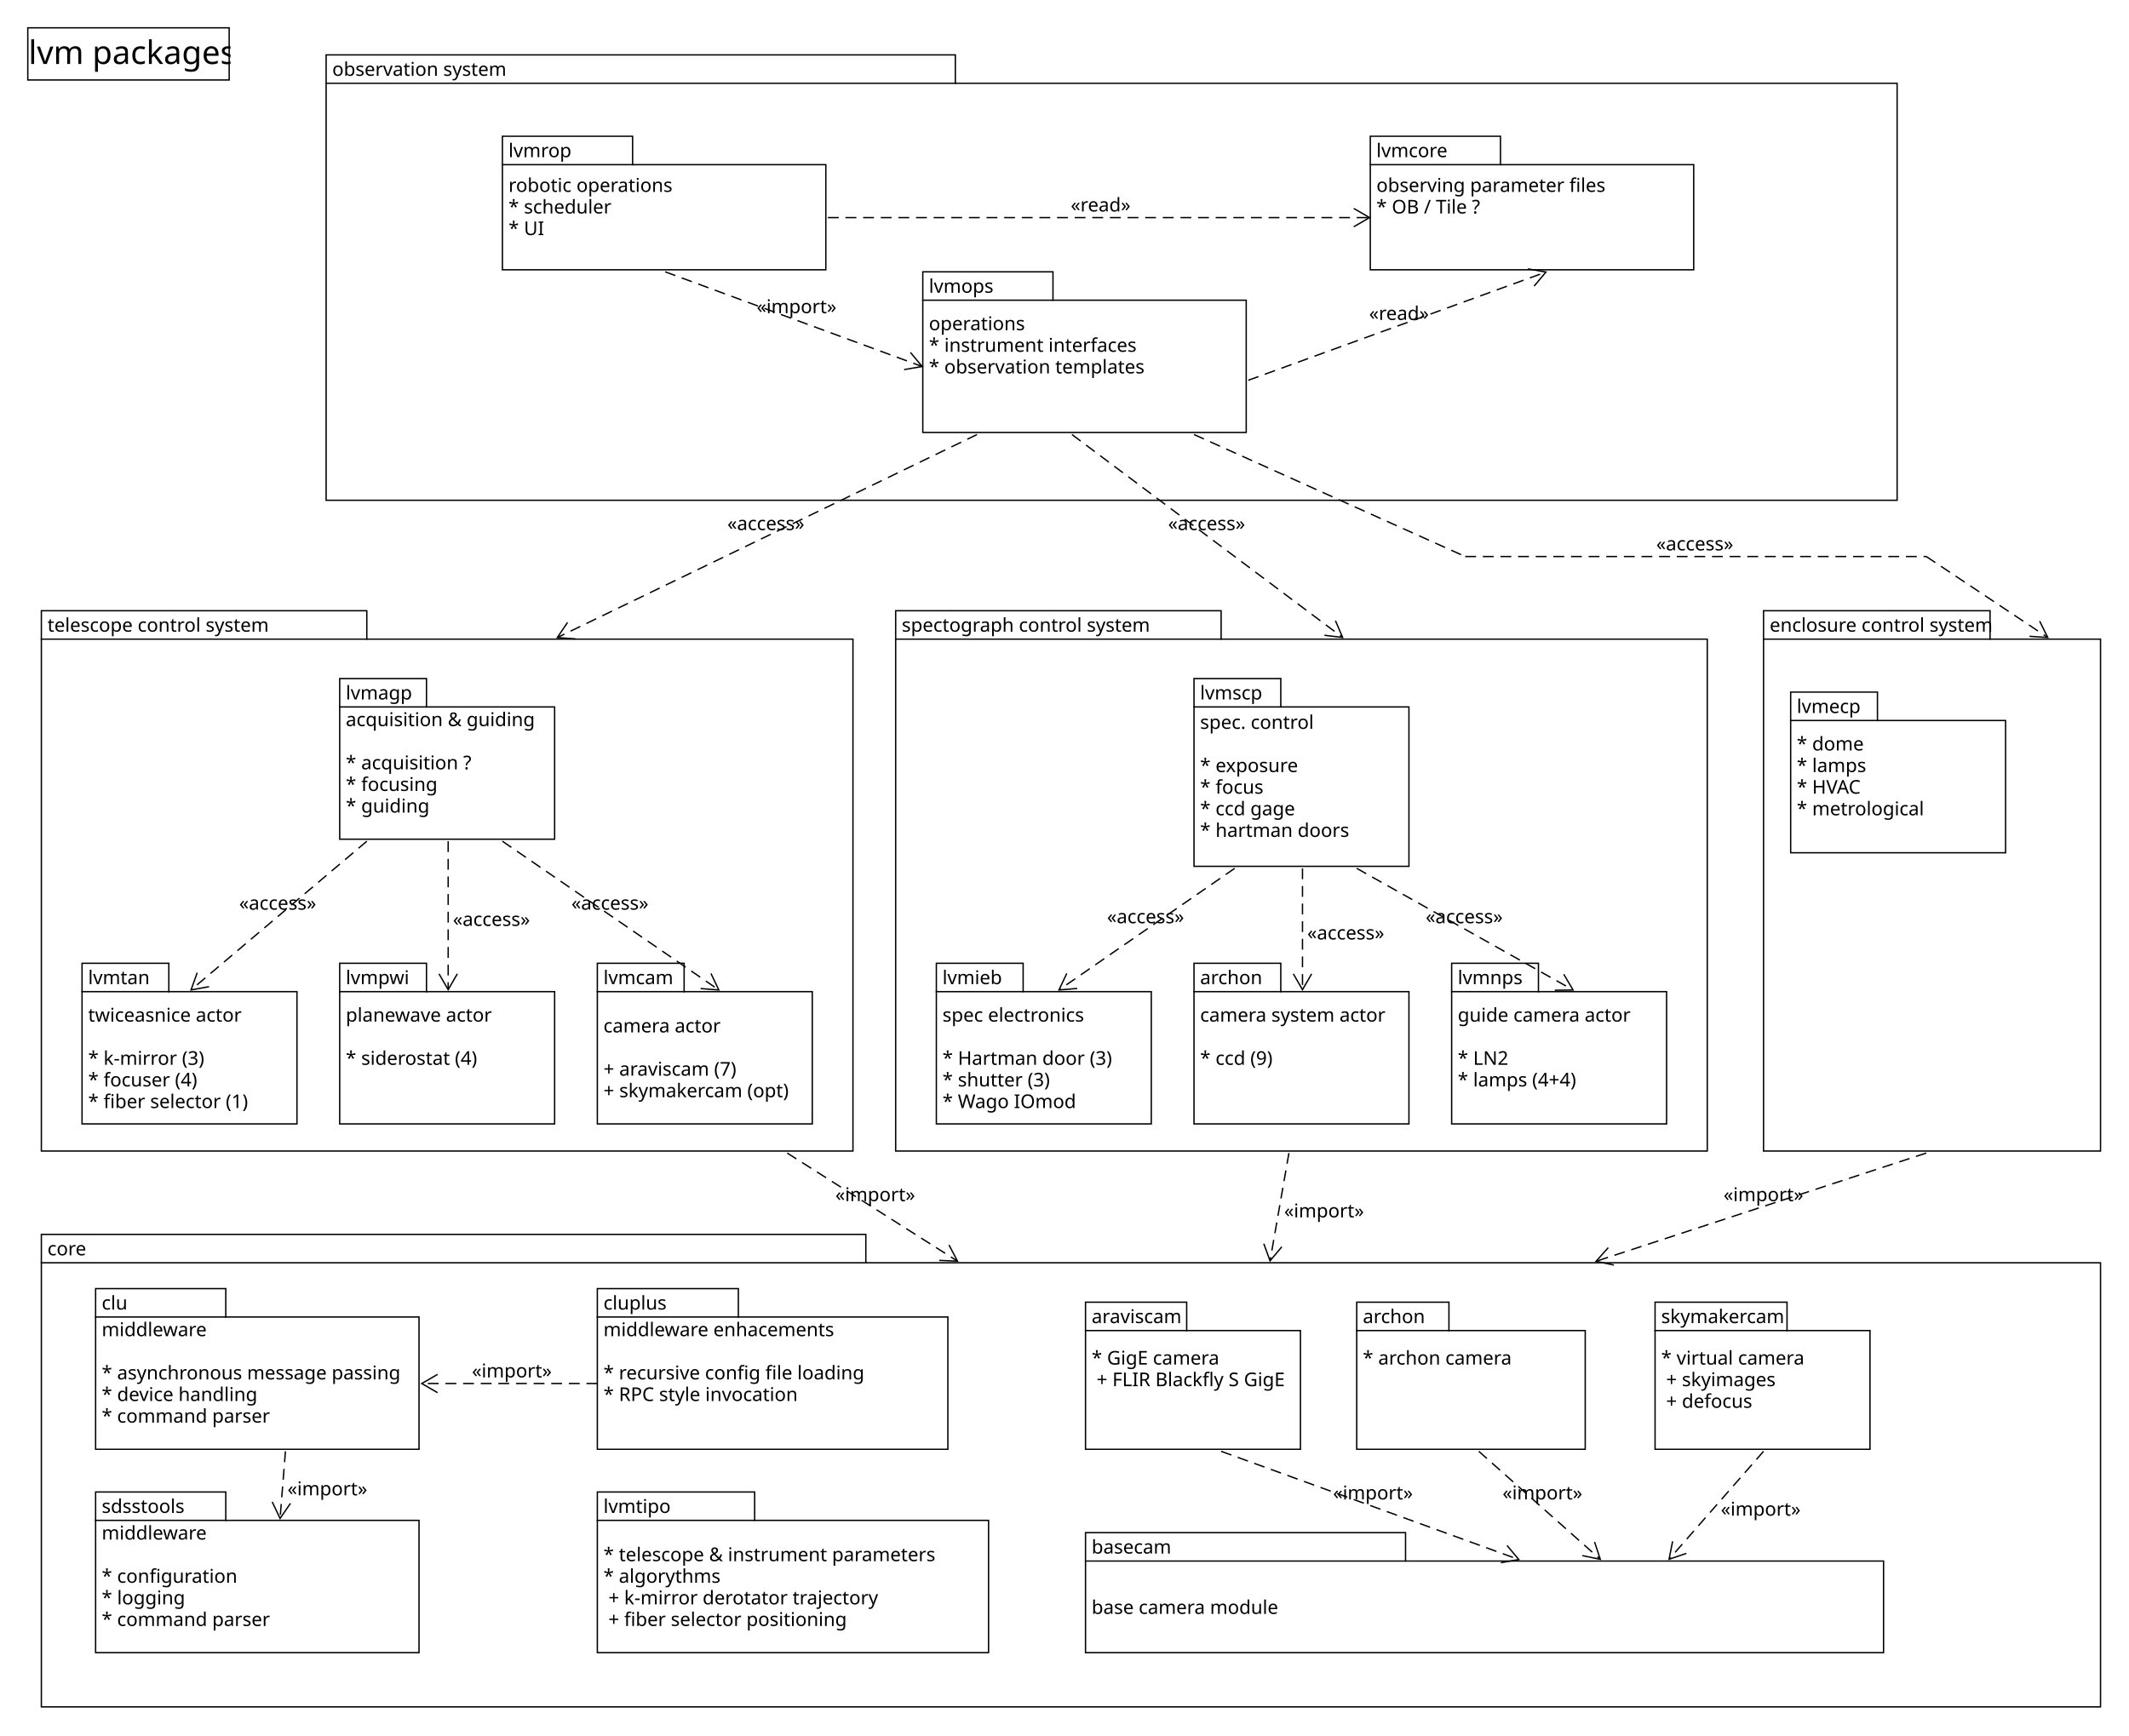
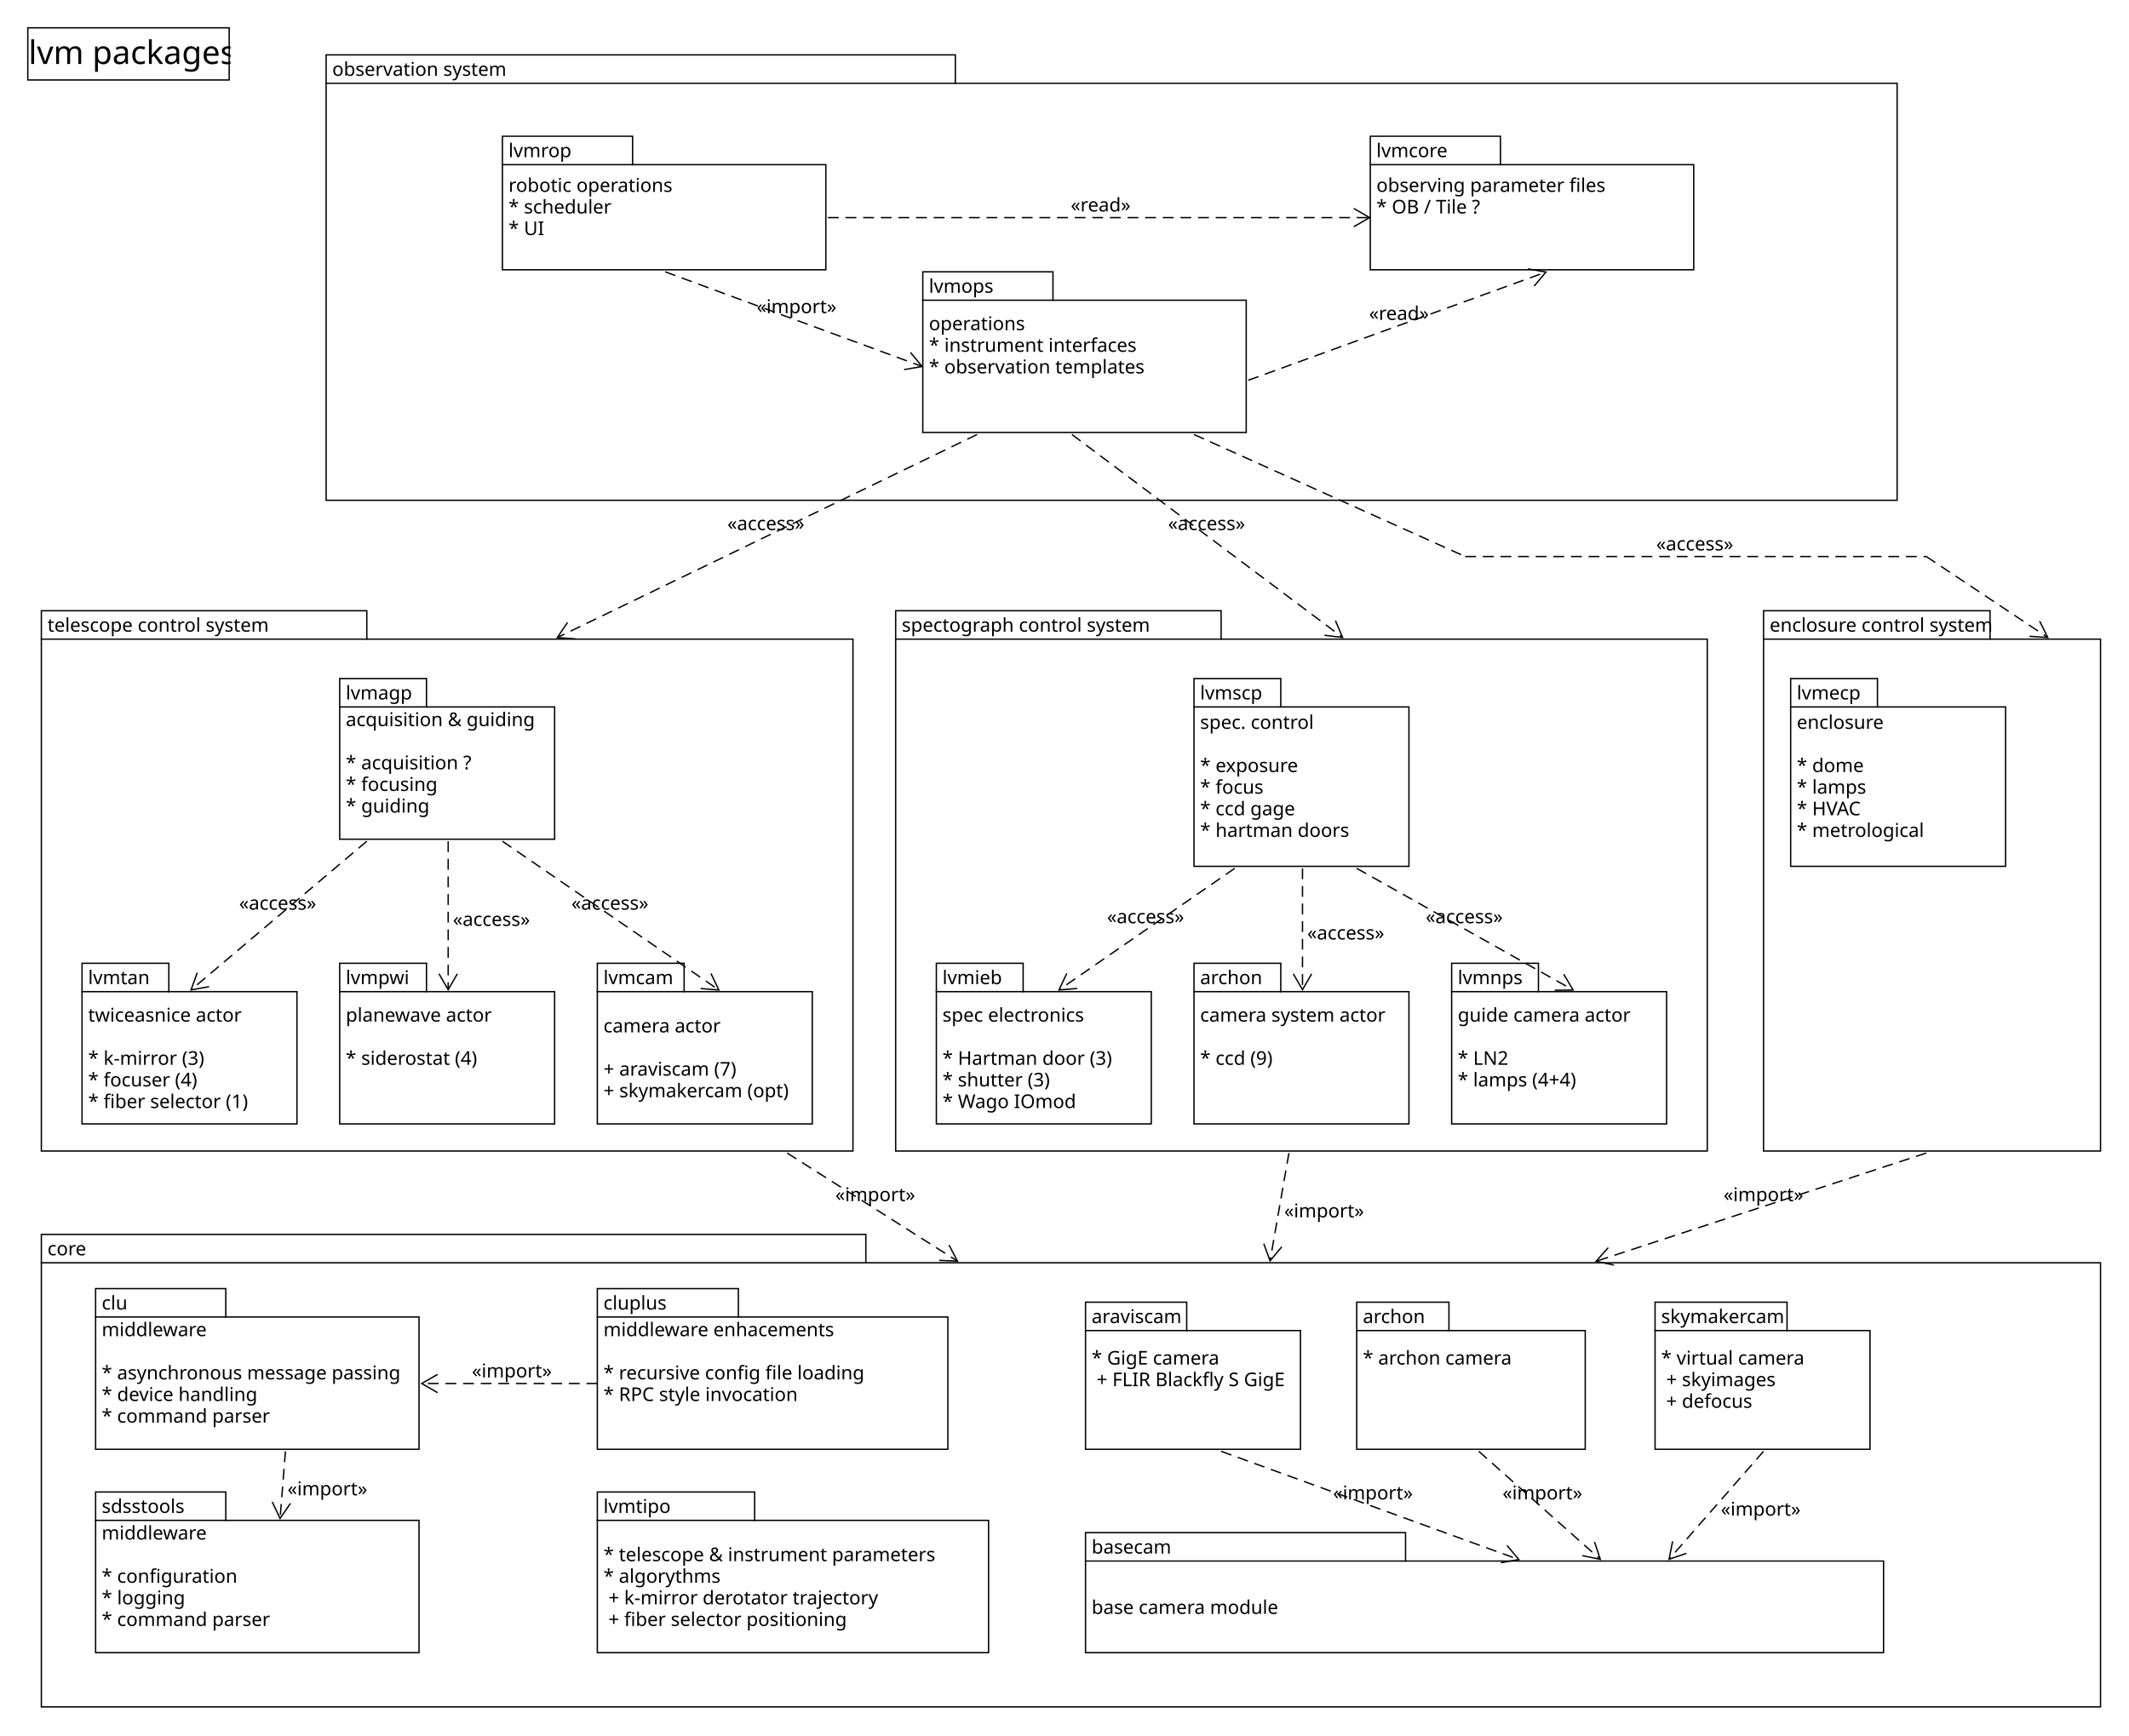
<svg xmlns="http://www.w3.org/2000/svg" fill-opacity="1" color-rendering="auto" color-interpolation="auto" text-rendering="auto" stroke="black" stroke-linecap="square" width="1570" stroke-miterlimit="10" shape-rendering="auto" stroke-opacity="1" fill="black" stroke-dasharray="none" font-weight="normal" stroke-width="1" viewBox="170 60 1570 1280" height="1280" font-family="'Dialog'" font-style="normal" stroke-linejoin="miter" font-size="12px" stroke-dashoffset="0" image-rendering="auto">
  <defs id="genericDefs" />
  <g>
    <defs id="defs1">
      <clipPath clipPathUnits="userSpaceOnUse" id="clipPath1">
        <path d="M0 0 L2147483647 0 L2147483647 2147483647 L0 2147483647 L0 0 Z" />
      </clipPath>
      <clipPath clipPathUnits="userSpaceOnUse" id="clipPath2">
        <path d="M0 0 L0 330 L1160 330 L1160 0 Z" />
      </clipPath>
      <clipPath clipPathUnits="userSpaceOnUse" id="clipPath3">
        <path d="M0 0 L0 110 L160 110 L160 0 Z" />
      </clipPath>
      <clipPath clipPathUnits="userSpaceOnUse" id="clipPath4">
        <path d="M0 0 L0 110 L170 110 L170 0 Z" />
      </clipPath>
      <clipPath clipPathUnits="userSpaceOnUse" id="clipPath5">
        <path d="M0 0 L0 90 L590 90 L590 0 Z" />
      </clipPath>
      <clipPath clipPathUnits="userSpaceOnUse" id="clipPath6">
        <path d="M0 0 L0 40 L150 40 L150 0 Z" />
      </clipPath>
      <clipPath clipPathUnits="userSpaceOnUse" id="clipPath7">
        <path d="M0 0 L0 120 L240 120 L240 0 Z" />
      </clipPath>
      <clipPath clipPathUnits="userSpaceOnUse" id="clipPath8">
        <path d="M0 0 L0 120 L160 120 L160 0 Z" />
      </clipPath>
      <clipPath clipPathUnits="userSpaceOnUse" id="clipPath9">
        <path d="M0 0 L0 140 L160 140 L160 0 Z" />
      </clipPath>
      <clipPath clipPathUnits="userSpaceOnUse" id="clipPath10">
        <path d="M0 0 L0 100 L240 100 L240 0 Z" />
      </clipPath>
      <clipPath clipPathUnits="userSpaceOnUse" id="clipPath11">
        <path d="M0 0 L0 400 L250 400 L250 0 Z" />
      </clipPath>
      <clipPath clipPathUnits="userSpaceOnUse" id="clipPath12">
        <path d="M0 0 L0 120 L290 120 L290 0 Z" />
      </clipPath>
      <clipPath clipPathUnits="userSpaceOnUse" id="clipPath13">
        <path d="M0 0 L0 400 L600 400 L600 0 Z" />
      </clipPath>
      <clipPath clipPathUnits="userSpaceOnUse" id="clipPath14">
        <path d="M0 0 L0 350 L1520 350 L1520 0 Z" />
      </clipPath>
      <clipPath clipPathUnits="userSpaceOnUse" id="clipPath15">
        <path d="M0 0 L0 120 L260 120 L260 0 Z" />
      </clipPath>
      <clipPath clipPathUnits="userSpaceOnUse" id="clipPath16">
        <path d="M0 0 L0 110 L120 110 L120 0 Z" />
      </clipPath>
      <clipPath clipPathUnits="userSpaceOnUse" id="clipPath17">
        <path d="M0 0 L0 110 L250 110 L250 0 Z" />
      </clipPath>
      <clipPath clipPathUnits="userSpaceOnUse" id="clipPath18">
        <path d="M0 0 L0 80 L90 80 L90 0 Z" />
      </clipPath>
      <clipPath clipPathUnits="userSpaceOnUse" id="clipPath19">
        <path d="M0 0 L0 110 L280 110 L280 0 Z" />
      </clipPath>
      <clipPath clipPathUnits="userSpaceOnUse" id="clipPath20">
        <path d="M0 0 L0 110 L100 110 L100 0 Z" />
      </clipPath>
      <clipPath clipPathUnits="userSpaceOnUse" id="clipPath21">
        <path d="M0 0 L0 120 L90 120 L90 0 Z" />
      </clipPath>
      <clipPath clipPathUnits="userSpaceOnUse" id="clipPath22">
        <path d="M0 0 L0 120 L190 120 L190 0 Z" />
      </clipPath>
      <clipPath clipPathUnits="userSpaceOnUse" id="clipPath23">
        <path d="M0 0 L0 180 L660 180 L660 0 Z" />
      </clipPath>
      <clipPath clipPathUnits="userSpaceOnUse" id="clipPath24">
        <path d="M0 0 L0 180 L230 180 L230 0 Z" />
      </clipPath>
      <clipPath clipPathUnits="userSpaceOnUse" id="clipPath25">
        <path d="M0 0 L0 180 L340 180 L340 0 Z" />
      </clipPath>
      <clipPath clipPathUnits="userSpaceOnUse" id="clipPath26">
        <path d="M0 0 L0 100 L220 100 L220 0 Z" />
      </clipPath>
      <clipPath clipPathUnits="userSpaceOnUse" id="clipPath27">
        <path d="M0 0 L0 40 L430 40 L430 0 Z" />
      </clipPath>
      <clipPath clipPathUnits="userSpaceOnUse" id="clipPath28">
        <path d="M0 0 L0 140 L190 140 L190 0 Z" />
      </clipPath>
      <clipPath clipPathUnits="userSpaceOnUse" id="clipPath29">
        <path d="M0 0 L0 140 L90 140 L90 0 Z" />
      </clipPath>
      <clipPath clipPathUnits="userSpaceOnUse" id="clipPath30">
        <path d="M0 0 L0 40 L160 40 L160 0 Z" />
      </clipPath>
    </defs>
    <g fill="rgb(255,255,255)" fill-opacity="0" transform="translate(410,100)" stroke-opacity="0" stroke="rgb(255,255,255)">
      <path d="M0.5 0.5 L464.5 0.5 L464.5 21.438 L1159 21.438 L1159 329 L0.5 329 Z" stroke="none" clip-path="url(#clipPath2)" />
    </g>
    <g transform="translate(410,100)">
      <path fill="none" d="M0.5 0.5 L464.5 0.5 L464.5 21.438 L1159 21.438 L1159 329 L0.5 329 Z" clip-path="url(#clipPath2)" />
      <path fill="none" d="M0.5 21.438 L464.5 21.438" clip-path="url(#clipPath2)" />
      <text x="5" font-size="14px" y="15.938" clip-path="url(#clipPath2)" font-family="sans-serif" stroke="none" xml:space="preserve">observation system</text>
    </g>
    <g fill="rgb(255,255,255)" fill-opacity="0" transform="translate(1390,1020)" stroke-opacity="0" stroke="rgb(255,255,255)">
      <path d="M0.5 0.5 L97.822 0.5 L97.822 21.438 L159 21.438 L159 109 L0.5 109 Z" stroke="none" clip-path="url(#clipPath3)" />
    </g>
    <g transform="translate(1390,1020)">
      <path fill="none" d="M0.5 0.5 L97.822 0.5 L97.822 21.438 L159 21.438 L159 109 L0.5 109 Z" clip-path="url(#clipPath3)" />
      <path fill="none" d="M0.5 21.438 L97.822 21.438" clip-path="url(#clipPath3)" />
      <text x="5" font-size="14px" y="15.938" clip-path="url(#clipPath3)" font-family="sans-serif" stroke="none" xml:space="preserve">skymakercam</text>
      <text x="5" font-size="14px" y="46.531" clip-path="url(#clipPath3)" font-family="sans-serif" stroke="none" xml:space="preserve">* virtual camera</text>
      <text x="5" font-size="14px" y="62.469" clip-path="url(#clipPath3)" font-family="sans-serif" stroke="none" xml:space="preserve"> + skyimages</text>
      <text x="5" font-size="14px" y="78.406" clip-path="url(#clipPath3)" font-family="sans-serif" stroke="none" xml:space="preserve"> + defocus</text>
      <text x="5" font-size="14px" y="94.344" clip-path="url(#clipPath3)" font-family="sans-serif" stroke="none" xml:space="preserve"> </text>
    </g>
    <g fill="rgb(255,255,255)" fill-opacity="0" transform="translate(1170,1020)" stroke-opacity="0" stroke="rgb(255,255,255)">
      <path d="M0.5 0.5 L68.5 0.5 L68.5 21.438 L169 21.438 L169 109 L0.5 109 Z" stroke="none" clip-path="url(#clipPath4)" />
    </g>
    <g transform="translate(1170,1020)">
      <path fill="none" d="M0.5 0.5 L68.5 0.5 L68.5 21.438 L169 21.438 L169 109 L0.5 109 Z" clip-path="url(#clipPath4)" />
      <path fill="none" d="M0.5 21.438 L68.5 21.438" clip-path="url(#clipPath4)" />
      <text x="5" font-size="14px" y="15.938" clip-path="url(#clipPath4)" font-family="sans-serif" stroke="none" xml:space="preserve">archon</text>
      <text x="5" font-size="14px" y="46.531" clip-path="url(#clipPath4)" font-family="sans-serif" stroke="none" xml:space="preserve">* archon camera</text>
    </g>
    <g fill="rgb(255,255,255)" fill-opacity="0" transform="translate(970,1190)" stroke-opacity="0" stroke="rgb(255,255,255)">
      <path d="M0.5 0.5 L236.5 0.5 L236.5 21.438 L589 21.438 L589 89 L0.5 89 Z" stroke="none" clip-path="url(#clipPath5)" />
    </g>
    <g transform="translate(970,1190)">
      <path fill="none" d="M0.5 0.5 L236.5 0.5 L236.5 21.438 L589 21.438 L589 89 L0.5 89 Z" clip-path="url(#clipPath5)" />
      <path fill="none" d="M0.5 21.438 L236.5 21.438" clip-path="url(#clipPath5)" />
      <text x="5" font-size="14px" y="15.938" clip-path="url(#clipPath5)" font-family="sans-serif" stroke="none" xml:space="preserve">basecam</text>
      <text x="5" font-size="14px" y="60.438" clip-path="url(#clipPath5)" font-family="sans-serif" stroke="none" xml:space="preserve">base camera module</text>
    </g>
    <g fill="rgb(255,255,255)" fill-opacity="0" transform="translate(970,1020)" stroke-opacity="0" stroke="rgb(255,255,255)">
      <path d="M0.5 0.5 L75.106 0.5 L75.106 21.438 L159 21.438 L159 109 L0.5 109 Z" stroke="none" clip-path="url(#clipPath3)" />
    </g>
    <g transform="translate(970,1020)">
      <path fill="none" d="M0.5 0.5 L75.106 0.5 L75.106 21.438 L159 21.438 L159 109 L0.5 109 Z" clip-path="url(#clipPath3)" />
      <path fill="none" d="M0.5 21.438 L75.106 21.438" clip-path="url(#clipPath3)" />
      <text x="5" font-size="14px" y="15.938" clip-path="url(#clipPath3)" font-family="sans-serif" stroke="none" xml:space="preserve">araviscam</text>
      <text x="5" font-size="14px" y="46.531" clip-path="url(#clipPath3)" font-family="sans-serif" stroke="none" xml:space="preserve">* GigE camera</text>
      <text x="5" font-size="14px" y="62.469" clip-path="url(#clipPath3)" font-family="sans-serif" stroke="none" xml:space="preserve"> + FLIR Blackfly S GigE</text>
    </g>
    <g fill="rgb(255,255,255)" fill-opacity="0" transform="translate(190,80)" stroke-opacity="0" stroke="rgb(255,255,255)">
      <rect x="0.5" width="148.5" height="38.5" y="0.5" clip-path="url(#clipPath6)" stroke="none" />
    </g>
    <g transform="translate(190,80)">
      <rect fill="none" x="0.5" width="148.5" height="38.5" y="0.5" clip-path="url(#clipPath6)" />
      <text x="1" font-size="24px" y="27.188" clip-path="url(#clipPath6)" font-family="sans-serif" stroke="none" xml:space="preserve">lvm packages</text>
    </g>
    <g fill="rgb(255,255,255)" fill-opacity="0" transform="translate(240,1160)" stroke-opacity="0" stroke="rgb(255,255,255)">
      <path d="M0.5 0.5 L96.5 0.5 L96.5 21.438 L239 21.438 L239 119 L0.5 119 Z" stroke="none" clip-path="url(#clipPath7)" />
    </g>
    <g transform="translate(240,1160)">
      <path fill="none" d="M0.5 0.5 L96.5 0.5 L96.5 21.438 L239 21.438 L239 119 L0.5 119 Z" clip-path="url(#clipPath7)" />
      <path fill="none" d="M0.5 21.438 L96.5 21.438" clip-path="url(#clipPath7)" />
      <text x="5" font-size="14px" y="15.938" clip-path="url(#clipPath7)" font-family="sans-serif" stroke="none" xml:space="preserve">sdsstools</text>
      <text x="5" font-size="14px" y="35.594" clip-path="url(#clipPath7)" font-family="sans-serif" stroke="none" xml:space="preserve">middleware</text>
      <text x="5" font-size="14px" y="67.469" clip-path="url(#clipPath7)" font-family="sans-serif" stroke="none" xml:space="preserve">* configuration</text>
      <text x="5" font-size="14px" y="83.406" clip-path="url(#clipPath7)" font-family="sans-serif" stroke="none" xml:space="preserve">* logging</text>
      <text x="5" font-size="14px" y="99.344" clip-path="url(#clipPath7)" font-family="sans-serif" stroke="none" xml:space="preserve">* command parser</text>
    </g>
    <g fill="rgb(255,255,255)" fill-opacity="0" transform="translate(1240,770)" stroke-opacity="0" stroke="rgb(255,255,255)">
      <path d="M0.5 0.5 L64.5 0.5 L64.5 21.438 L159 21.438 L159 119 L0.5 119 Z" stroke="none" clip-path="url(#clipPath8)" />
    </g>
    <g transform="translate(1240,770)">
      <path fill="none" d="M0.5 0.5 L64.5 0.5 L64.5 21.438 L159 21.438 L159 119 L0.5 119 Z" clip-path="url(#clipPath8)" />
      <path fill="none" d="M0.5 21.438 L64.5 21.438" clip-path="url(#clipPath8)" />
      <text x="5" font-size="14px" y="15.938" clip-path="url(#clipPath8)" font-family="sans-serif" stroke="none" xml:space="preserve">lvmnps</text>
      <text x="5" font-size="14px" y="43.562" clip-path="url(#clipPath8)" font-family="sans-serif" stroke="none" xml:space="preserve">guide camera actor</text>
      <text x="5" font-size="14px" y="75.438" clip-path="url(#clipPath8)" font-family="sans-serif" stroke="none" xml:space="preserve">* LN2</text>
      <text x="5" font-size="14px" y="91.375" clip-path="url(#clipPath8)" font-family="sans-serif" stroke="none" xml:space="preserve">* lamps (4+4)</text>
    </g>
    <g fill="rgb(255,255,255)" fill-opacity="0" transform="translate(1050,770)" stroke-opacity="0" stroke="rgb(255,255,255)">
      <path d="M0.5 0.5 L64.5 0.5 L64.5 21.438 L159 21.438 L159 119 L0.5 119 Z" stroke="none" clip-path="url(#clipPath8)" />
    </g>
    <g transform="translate(1050,770)">
      <path fill="none" d="M0.5 0.5 L64.5 0.5 L64.5 21.438 L159 21.438 L159 119 L0.5 119 Z" clip-path="url(#clipPath8)" />
      <path fill="none" d="M0.5 21.438 L64.5 21.438" clip-path="url(#clipPath8)" />
      <text x="5" font-size="14px" y="15.938" clip-path="url(#clipPath8)" font-family="sans-serif" stroke="none" xml:space="preserve">archon</text>
      <text x="5" font-size="14px" y="43.562" clip-path="url(#clipPath8)" font-family="sans-serif" stroke="none" xml:space="preserve">camera system actor</text>
      <text x="5" font-size="14px" y="75.438" clip-path="url(#clipPath8)" font-family="sans-serif" stroke="none" xml:space="preserve">* ccd (9)</text>
    </g>
    <g fill="rgb(255,255,255)" fill-opacity="0" transform="translate(860,770)" stroke-opacity="0" stroke="rgb(255,255,255)">
      <path d="M0.5 0.5 L64.5 0.5 L64.5 21.438 L159 21.438 L159 119 L0.5 119 Z" stroke="none" clip-path="url(#clipPath8)" />
    </g>
    <g transform="translate(860,770)">
      <path fill="none" d="M0.5 0.5 L64.5 0.5 L64.5 21.438 L159 21.438 L159 119 L0.5 119 Z" clip-path="url(#clipPath8)" />
      <path fill="none" d="M0.5 21.438 L64.5 21.438" clip-path="url(#clipPath8)" />
      <text x="5" font-size="14px" y="15.938" clip-path="url(#clipPath8)" font-family="sans-serif" stroke="none" xml:space="preserve">lvmieb</text>
      <text x="5" font-size="14px" y="43.562" clip-path="url(#clipPath8)" font-family="sans-serif" stroke="none" xml:space="preserve">spec electronics</text>
      <text x="5" font-size="14px" y="75.438" clip-path="url(#clipPath8)" font-family="sans-serif" stroke="none" xml:space="preserve">* Hartman door (3)</text>
      <text x="5" font-size="14px" y="91.375" clip-path="url(#clipPath8)" font-family="sans-serif" stroke="none" xml:space="preserve">* shutter (3)</text>
      <text x="5" font-size="14px" y="107.312" clip-path="url(#clipPath8)" font-family="sans-serif" stroke="none" xml:space="preserve">* Wago IOmod</text>
    </g>
    <g fill="rgb(255,255,255)" fill-opacity="0" transform="translate(1050,560)" stroke-opacity="0" stroke="rgb(255,255,255)">
      <path d="M0.5 0.5 L64.5 0.5 L64.5 21.438 L159 21.438 L159 139 L0.5 139 Z" stroke="none" clip-path="url(#clipPath9)" />
    </g>
    <g transform="translate(1050,560)">
      <path fill="none" d="M0.5 0.5 L64.5 0.5 L64.5 21.438 L159 21.438 L159 139 L0.5 139 Z" clip-path="url(#clipPath9)" />
      <path fill="none" d="M0.5 21.438 L64.5 21.438" clip-path="url(#clipPath9)" />
      <text x="5" font-size="14px" y="15.938" clip-path="url(#clipPath9)" font-family="sans-serif" stroke="none" xml:space="preserve">lvmscp</text>
      <text x="5" font-size="14px" y="37.625" clip-path="url(#clipPath9)" font-family="sans-serif" stroke="none" xml:space="preserve">spec. control</text>
      <text x="5" font-size="14px" y="69.5" clip-path="url(#clipPath9)" font-family="sans-serif" stroke="none" xml:space="preserve">* exposure</text>
      <text x="5" font-size="14px" y="85.438" clip-path="url(#clipPath9)" font-family="sans-serif" stroke="none" xml:space="preserve">* focus</text>
      <text x="5" font-size="14px" y="101.375" clip-path="url(#clipPath9)" font-family="sans-serif" stroke="none" xml:space="preserve">* ccd gage</text>
      <text x="5" font-size="14px" y="117.312" clip-path="url(#clipPath9)" font-family="sans-serif" stroke="none" xml:space="preserve">* hartman doors</text>
    </g>
-     <g fill="rgb(255,255,255)" fill-opacity="0" transform="translate(1490,570)" stroke-opacity="0" stroke="rgb(255,255,255)">
-       <path d="M0.5 0.5 L64.5 0.5 L64.5 21.438 L159 21.438 L159 119 L0.5 119 Z" stroke="none" clip-path="url(#clipPath8)" />
-     </g>
-     <g transform="translate(1490,570)">
-       <path fill="none" d="M0.5 0.5 L64.5 0.5 L64.5 21.438 L159 21.438 L159 119 L0.5 119 Z" clip-path="url(#clipPath8)" />
-       <path fill="none" d="M0.5 21.438 L64.5 21.438" clip-path="url(#clipPath8)" />
-       <text x="5" font-size="14px" y="15.938" clip-path="url(#clipPath8)" font-family="sans-serif" stroke="none" xml:space="preserve">lvmecp</text>
-       <text x="5" font-size="14px" y="43.562" clip-path="url(#clipPath8)" font-family="sans-serif" stroke="none" xml:space="preserve">* dome</text>
-       <text x="5" font-size="14px" y="59.5" clip-path="url(#clipPath8)" font-family="sans-serif" stroke="none" xml:space="preserve">* lamps</text>
-       <text x="5" font-size="14px" y="75.438" clip-path="url(#clipPath8)" font-family="sans-serif" stroke="none" xml:space="preserve">* HVAC</text>
-       <text x="5" font-size="14px" y="91.375" clip-path="url(#clipPath8)" font-family="sans-serif" stroke="none" xml:space="preserve">* metrological</text>
+     <g fill="rgb(255,255,255)" fill-opacity="0" transform="translate(1490,560)" stroke-opacity="0" stroke="rgb(255,255,255)">
+       <path d="M0.5 0.5 L64.5 0.5 L64.5 21.438 L159 21.438 L159 139 L0.5 139 Z" stroke="none" clip-path="url(#clipPath9)" />
+     </g>
+     <g transform="translate(1490,560)">
+       <path fill="none" d="M0.5 0.5 L64.5 0.5 L64.5 21.438 L159 21.438 L159 139 L0.5 139 Z" clip-path="url(#clipPath9)" />
+       <path fill="none" d="M0.5 21.438 L64.5 21.438" clip-path="url(#clipPath9)" />
+       <text x="5" font-size="14px" y="15.938" clip-path="url(#clipPath9)" font-family="sans-serif" stroke="none" xml:space="preserve">lvmecp</text>
+       <text x="5" font-size="14px" y="37.625" clip-path="url(#clipPath9)" font-family="sans-serif" stroke="none" xml:space="preserve">enclosure </text>
+       <text x="5" font-size="14px" y="69.5" clip-path="url(#clipPath9)" font-family="sans-serif" stroke="none" xml:space="preserve">* dome</text>
+       <text x="5" font-size="14px" y="85.438" clip-path="url(#clipPath9)" font-family="sans-serif" stroke="none" xml:space="preserve">* lamps</text>
+       <text x="5" font-size="14px" y="101.375" clip-path="url(#clipPath9)" font-family="sans-serif" stroke="none" xml:space="preserve">* HVAC</text>
+       <text x="5" font-size="14px" y="117.312" clip-path="url(#clipPath9)" font-family="sans-serif" stroke="none" xml:space="preserve">* metrological</text>
    </g>
    <g fill="rgb(255,255,255)" fill-opacity="0" transform="translate(540,160)" stroke-opacity="0" stroke="rgb(255,255,255)">
      <path d="M0.5 0.5 L96.5 0.5 L96.5 21.438 L239 21.438 L239 99 L0.5 99 Z" stroke="none" clip-path="url(#clipPath10)" />
    </g>
    <g transform="translate(540,160)">
      <path fill="none" d="M0.5 0.5 L96.5 0.5 L96.5 21.438 L239 21.438 L239 99 L0.5 99 Z" clip-path="url(#clipPath10)" />
      <path fill="none" d="M0.5 21.438 L96.5 21.438" clip-path="url(#clipPath10)" />
      <text x="5" font-size="14px" y="15.938" clip-path="url(#clipPath10)" font-family="sans-serif" stroke="none" xml:space="preserve">lvmrop</text>
      <text x="5" font-size="14px" y="41.531" clip-path="url(#clipPath10)" font-family="sans-serif" stroke="none" xml:space="preserve">robotic operations</text>
      <text x="5" font-size="14px" y="57.469" clip-path="url(#clipPath10)" font-family="sans-serif" stroke="none" xml:space="preserve">* scheduler</text>
      <text x="5" font-size="14px" y="73.406" clip-path="url(#clipPath10)" font-family="sans-serif" stroke="none" xml:space="preserve">* UI</text>
    </g>
    <g fill="rgb(255,255,255)" fill-opacity="0" transform="translate(420,560)" stroke-opacity="0" stroke="rgb(255,255,255)">
      <path d="M0.5 0.5 L64.5 0.5 L64.5 21.438 L159 21.438 L159 119 L0.5 119 Z" stroke="none" clip-path="url(#clipPath8)" />
    </g>
    <g transform="translate(420,560)">
      <path fill="none" d="M0.5 0.5 L64.5 0.5 L64.5 21.438 L159 21.438 L159 119 L0.5 119 Z" clip-path="url(#clipPath8)" />
      <path fill="none" d="M0.5 21.438 L64.5 21.438" clip-path="url(#clipPath8)" />
      <text x="5" font-size="14px" y="15.938" clip-path="url(#clipPath8)" font-family="sans-serif" stroke="none" xml:space="preserve">lvmagp</text>
      <text x="5" font-size="14px" y="35.594" clip-path="url(#clipPath8)" font-family="sans-serif" stroke="none" xml:space="preserve">acquisition &amp; guiding</text>
      <text x="5" font-size="14px" y="67.469" clip-path="url(#clipPath8)" font-family="sans-serif" stroke="none" xml:space="preserve">* acquisition ?</text>
      <text x="5" font-size="14px" y="83.406" clip-path="url(#clipPath8)" font-family="sans-serif" stroke="none" xml:space="preserve">* focusing</text>
      <text x="5" font-size="14px" y="99.344" clip-path="url(#clipPath8)" font-family="sans-serif" stroke="none" xml:space="preserve">* guiding</text>
    </g>
    <g fill="rgb(255,255,255)" fill-opacity="0" transform="translate(1180,160)" stroke-opacity="0" stroke="rgb(255,255,255)">
      <path d="M0.5 0.5 L96.5 0.5 L96.5 21.438 L239 21.438 L239 99 L0.5 99 Z" stroke="none" clip-path="url(#clipPath10)" />
    </g>
    <g transform="translate(1180,160)">
      <path fill="none" d="M0.5 0.5 L96.5 0.5 L96.5 21.438 L239 21.438 L239 99 L0.5 99 Z" clip-path="url(#clipPath10)" />
      <path fill="none" d="M0.5 21.438 L96.5 21.438" clip-path="url(#clipPath10)" />
      <text x="5" font-size="14px" y="15.938" clip-path="url(#clipPath10)" font-family="sans-serif" stroke="none" xml:space="preserve">lvmcore</text>
      <text x="5" font-size="14px" y="41.531" clip-path="url(#clipPath10)" font-family="sans-serif" stroke="none" xml:space="preserve">observing parameter files</text>
      <text x="5" font-size="14px" y="57.469" clip-path="url(#clipPath10)" font-family="sans-serif" stroke="none" xml:space="preserve">* OB / Tile ?</text>
    </g>
    <g fill="rgb(255,255,255)" fill-opacity="0" transform="translate(1470,510)" stroke-opacity="0" stroke="rgb(255,255,255)">
      <path d="M0.5 0.5 L167.542 0.5 L167.542 21.438 L249 21.438 L249 399 L0.5 399 Z" stroke="none" clip-path="url(#clipPath11)" />
    </g>
    <g transform="translate(1470,510)">
      <path fill="none" d="M0.5 0.5 L167.542 0.5 L167.542 21.438 L249 21.438 L249 399 L0.5 399 Z" clip-path="url(#clipPath11)" />
      <path fill="none" d="M0.5 21.438 L167.542 21.438" clip-path="url(#clipPath11)" />
      <text x="5" font-size="14px" y="15.938" clip-path="url(#clipPath11)" font-family="sans-serif" stroke="none" xml:space="preserve">enclosure control system</text>
    </g>
    <g fill="rgb(255,255,255)" fill-opacity="0" transform="translate(610,1160)" stroke-opacity="0" stroke="rgb(255,255,255)">
      <path d="M0.5 0.5 L116.5 0.5 L116.5 21.438 L289 21.438 L289 119 L0.5 119 Z" stroke="none" clip-path="url(#clipPath12)" />
    </g>
    <g transform="translate(610,1160)">
      <path fill="none" d="M0.5 0.5 L116.5 0.5 L116.5 21.438 L289 21.438 L289 119 L0.5 119 Z" clip-path="url(#clipPath12)" />
      <path fill="none" d="M0.5 21.438 L116.5 21.438" clip-path="url(#clipPath12)" />
      <text x="5" font-size="14px" y="15.938" clip-path="url(#clipPath12)" font-family="sans-serif" stroke="none" xml:space="preserve">lvmtipo</text>
      <text x="5" font-size="14px" y="51.531" clip-path="url(#clipPath12)" font-family="sans-serif" stroke="none" xml:space="preserve">* telescope &amp; instrument parameters</text>
      <text x="5" font-size="14px" y="67.469" clip-path="url(#clipPath12)" font-family="sans-serif" stroke="none" xml:space="preserve">* algorythms</text>
      <text x="5" font-size="14px" y="83.406" clip-path="url(#clipPath12)" font-family="sans-serif" stroke="none" xml:space="preserve"> + k-mirror derotator trajectory</text>
      <text x="5" font-size="14px" y="99.344" clip-path="url(#clipPath12)" font-family="sans-serif" stroke="none" xml:space="preserve"> + fiber selector positioning</text>
    </g>
    <g fill="rgb(255,255,255)" fill-opacity="0" transform="translate(610,770)" stroke-opacity="0" stroke="rgb(255,255,255)">
      <path d="M0.5 0.5 L64.5 0.5 L64.5 21.438 L159 21.438 L159 119 L0.5 119 Z" stroke="none" clip-path="url(#clipPath8)" />
    </g>
    <g transform="translate(610,770)">
      <path fill="none" d="M0.5 0.5 L64.5 0.5 L64.5 21.438 L159 21.438 L159 119 L0.5 119 Z" clip-path="url(#clipPath8)" />
      <path fill="none" d="M0.5 21.438 L64.5 21.438" clip-path="url(#clipPath8)" />
      <text x="5" font-size="14px" y="15.938" clip-path="url(#clipPath8)" font-family="sans-serif" stroke="none" xml:space="preserve">lvmcam</text>
      <text x="5" font-size="14px" y="51.531" clip-path="url(#clipPath8)" font-family="sans-serif" stroke="none" xml:space="preserve">camera actor</text>
      <text x="5" font-size="14px" y="83.406" clip-path="url(#clipPath8)" font-family="sans-serif" stroke="none" xml:space="preserve">+ araviscam (7)</text>
      <text x="5" font-size="14px" y="99.344" clip-path="url(#clipPath8)" font-family="sans-serif" stroke="none" xml:space="preserve">+ skymakercam (opt)</text>
    </g>
    <g fill="rgb(255,255,255)" fill-opacity="0" transform="translate(420,770)" stroke-opacity="0" stroke="rgb(255,255,255)">
      <path d="M0.5 0.5 L64.5 0.5 L64.5 21.438 L159 21.438 L159 119 L0.5 119 Z" stroke="none" clip-path="url(#clipPath8)" />
    </g>
    <g transform="translate(420,770)">
      <path fill="none" d="M0.5 0.5 L64.5 0.5 L64.5 21.438 L159 21.438 L159 119 L0.5 119 Z" clip-path="url(#clipPath8)" />
      <path fill="none" d="M0.5 21.438 L64.5 21.438" clip-path="url(#clipPath8)" />
      <text x="5" font-size="14px" y="15.938" clip-path="url(#clipPath8)" font-family="sans-serif" stroke="none" xml:space="preserve">lvmpwi</text>
      <text x="5" font-size="14px" y="43.562" clip-path="url(#clipPath8)" font-family="sans-serif" stroke="none" xml:space="preserve">planewave actor</text>
      <text x="5" font-size="14px" y="75.438" clip-path="url(#clipPath8)" font-family="sans-serif" stroke="none" xml:space="preserve">* siderostat (4)</text>
    </g>
    <g fill="rgb(255,255,255)" fill-opacity="0" transform="translate(230,770)" stroke-opacity="0" stroke="rgb(255,255,255)">
      <path d="M0.5 0.5 L64.5 0.5 L64.5 21.438 L159 21.438 L159 119 L0.5 119 Z" stroke="none" clip-path="url(#clipPath8)" />
    </g>
    <g transform="translate(230,770)">
      <path fill="none" d="M0.5 0.5 L64.5 0.5 L64.5 21.438 L159 21.438 L159 119 L0.5 119 Z" clip-path="url(#clipPath8)" />
      <path fill="none" d="M0.5 21.438 L64.5 21.438" clip-path="url(#clipPath8)" />
      <text x="5" font-size="14px" y="15.938" clip-path="url(#clipPath8)" font-family="sans-serif" stroke="none" xml:space="preserve">lvmtan</text>
      <text x="5" font-size="14px" y="43.562" clip-path="url(#clipPath8)" font-family="sans-serif" stroke="none" xml:space="preserve">twiceasnice actor</text>
      <text x="5" font-size="14px" y="75.438" clip-path="url(#clipPath8)" font-family="sans-serif" stroke="none" xml:space="preserve">* k-mirror (3)</text>
      <text x="5" font-size="14px" y="91.375" clip-path="url(#clipPath8)" font-family="sans-serif" stroke="none" xml:space="preserve">* focuser (4)</text>
      <text x="5" font-size="14px" y="107.312" clip-path="url(#clipPath8)" font-family="sans-serif" stroke="none" xml:space="preserve">* fiber selector (1)</text>
    </g>
    <g fill="rgb(255,255,255)" fill-opacity="0" transform="translate(830,510)" stroke-opacity="0" stroke="rgb(255,255,255)">
      <path d="M0.5 0.5 L240.5 0.5 L240.5 21.438 L599 21.438 L599 399 L0.5 399 Z" stroke="none" clip-path="url(#clipPath13)" />
    </g>
    <g transform="translate(830,510)">
      <path fill="none" d="M0.5 0.5 L240.5 0.5 L240.5 21.438 L599 21.438 L599 399 L0.5 399 Z" clip-path="url(#clipPath13)" />
      <path fill="none" d="M0.5 21.438 L240.5 21.438" clip-path="url(#clipPath13)" />
      <text x="5" font-size="14px" y="15.938" clip-path="url(#clipPath13)" font-family="sans-serif" stroke="none" xml:space="preserve">spectograph control system</text>
    </g>
    <g fill="rgb(255,255,255)" fill-opacity="0" transform="translate(200,510)" stroke-opacity="0" stroke="rgb(255,255,255)">
      <path d="M0.5 0.5 L240.5 0.5 L240.5 21.438 L599 21.438 L599 399 L0.5 399 Z" stroke="none" clip-path="url(#clipPath13)" />
    </g>
    <g transform="translate(200,510)">
      <path fill="none" d="M0.5 0.5 L240.5 0.5 L240.5 21.438 L599 21.438 L599 399 L0.5 399 Z" clip-path="url(#clipPath13)" />
      <path fill="none" d="M0.5 21.438 L240.5 21.438" clip-path="url(#clipPath13)" />
      <text x="5" font-size="14px" y="15.938" clip-path="url(#clipPath13)" font-family="sans-serif" stroke="none" xml:space="preserve">telescope control system</text>
    </g>
    <g fill="rgb(255,255,255)" fill-opacity="0" transform="translate(200,970)" stroke-opacity="0" stroke="rgb(255,255,255)">
      <path d="M0.5 0.5 L608.5 0.5 L608.5 21.438 L1519 21.438 L1519 349 L0.5 349 Z" stroke="none" clip-path="url(#clipPath14)" />
    </g>
    <g transform="translate(200,970)">
      <path fill="none" d="M0.5 0.5 L608.5 0.5 L608.5 21.438 L1519 21.438 L1519 349 L0.5 349 Z" clip-path="url(#clipPath14)" />
      <path fill="none" d="M0.5 21.438 L608.5 21.438" clip-path="url(#clipPath14)" />
      <text x="5" font-size="14px" y="15.938" clip-path="url(#clipPath14)" font-family="sans-serif" stroke="none" xml:space="preserve">core</text>
    </g>
    <g fill="rgb(255,255,255)" fill-opacity="0" transform="translate(850,260)" stroke-opacity="0" stroke="rgb(255,255,255)">
      <path d="M0.5 0.5 L96.5 0.5 L96.5 21.438 L239 21.438 L239 119 L0.5 119 Z" stroke="none" clip-path="url(#clipPath7)" />
    </g>
    <g transform="translate(850,260)">
      <path fill="none" d="M0.5 0.5 L96.5 0.5 L96.5 21.438 L239 21.438 L239 119 L0.5 119 Z" clip-path="url(#clipPath7)" />
      <path fill="none" d="M0.5 21.438 L96.5 21.438" clip-path="url(#clipPath7)" />
      <text x="5" font-size="14px" y="15.938" clip-path="url(#clipPath7)" font-family="sans-serif" stroke="none" xml:space="preserve">lvmops</text>
      <text x="5" font-size="14px" y="43.562" clip-path="url(#clipPath7)" font-family="sans-serif" stroke="none" xml:space="preserve">operations</text>
      <text x="5" font-size="14px" y="59.5" clip-path="url(#clipPath7)" font-family="sans-serif" stroke="none" xml:space="preserve">* instrument interfaces</text>
      <text x="5" font-size="14px" y="75.438" clip-path="url(#clipPath7)" font-family="sans-serif" stroke="none" xml:space="preserve">* observation templates</text>
    </g>
    <g fill="rgb(255,255,255)" fill-opacity="0" transform="translate(610,1010)" stroke-opacity="0" stroke="rgb(255,255,255)">
      <path d="M0.5 0.5 L104.5 0.5 L104.5 21.438 L259 21.438 L259 119 L0.5 119 Z" stroke="none" clip-path="url(#clipPath15)" />
    </g>
    <g transform="translate(610,1010)">
      <path fill="none" d="M0.5 0.5 L104.5 0.5 L104.5 21.438 L259 21.438 L259 119 L0.5 119 Z" clip-path="url(#clipPath15)" />
      <path fill="none" d="M0.5 21.438 L104.5 21.438" clip-path="url(#clipPath15)" />
      <text x="5" font-size="14px" y="15.938" clip-path="url(#clipPath15)" font-family="sans-serif" stroke="none" xml:space="preserve">cluplus</text>
      <text x="5" font-size="14px" y="35.594" clip-path="url(#clipPath15)" font-family="sans-serif" stroke="none" xml:space="preserve">middleware enhacements</text>
      <text x="5" font-size="14px" y="67.469" clip-path="url(#clipPath15)" font-family="sans-serif" stroke="none" xml:space="preserve">* recursive config file loading</text>
      <text x="5" font-size="14px" y="83.406" clip-path="url(#clipPath15)" font-family="sans-serif" stroke="none" xml:space="preserve">* RPC style invocation</text>
    </g>
    <g fill="rgb(255,255,255)" fill-opacity="0" transform="translate(240,1010)" stroke-opacity="0" stroke="rgb(255,255,255)">
      <path d="M0.5 0.5 L96.5 0.5 L96.5 21.438 L239 21.438 L239 119 L0.5 119 Z" stroke="none" clip-path="url(#clipPath7)" />
    </g>
    <g transform="translate(240,1010)">
      <path fill="none" d="M0.5 0.5 L96.5 0.5 L96.5 21.438 L239 21.438 L239 119 L0.5 119 Z" clip-path="url(#clipPath7)" />
      <path fill="none" d="M0.5 21.438 L96.5 21.438" clip-path="url(#clipPath7)" />
      <text x="5" font-size="14px" y="15.938" clip-path="url(#clipPath7)" font-family="sans-serif" stroke="none" xml:space="preserve">clu</text>
      <text x="5" font-size="14px" y="35.594" clip-path="url(#clipPath7)" font-family="sans-serif" stroke="none" xml:space="preserve">middleware</text>
      <text x="5" font-size="14px" y="67.469" clip-path="url(#clipPath7)" font-family="sans-serif" stroke="none" xml:space="preserve">* asynchronous message passing</text>
      <text x="5" font-size="14px" y="83.406" clip-path="url(#clipPath7)" font-family="sans-serif" stroke="none" xml:space="preserve">* device handling</text>
      <text x="5" font-size="14px" y="99.344" clip-path="url(#clipPath7)" font-family="sans-serif" stroke="none" xml:space="preserve">* command parser</text>
    </g>
    <g stroke-dasharray="8,5" stroke-miterlimit="5" transform="translate(1390,1120)" stroke-linecap="butt">
      <path fill="none" d="M80.5 10.5 L11.159 89.747" clip-path="url(#clipPath16)" />
      <path fill="none" stroke-miterlimit="10" stroke-dasharray="none" d="M13.351 77.371 L10.829 90.124 L23.135 85.931" clip-path="url(#clipPath16)" stroke-linecap="square" />
    </g>
    <g font-family="sans-serif" font-size="14px" transform="translate(1390,1120)">
      <text x="49" xml:space="preserve" y="57.969" clip-path="url(#clipPath16)" stroke="none">«import»</text>
    </g>
    <g stroke-dasharray="8,5" stroke-miterlimit="5" transform="translate(1250,1120)" stroke-linecap="butt">
      <path fill="none" d="M10.5 10.5 L99.753 89.836" clip-path="url(#clipPath16)" />
      <path fill="none" stroke-miterlimit="10" stroke-dasharray="none" d="M87.393 87.546 L100.126 90.168 L96.03 77.83" clip-path="url(#clipPath16)" stroke-linecap="square" />
    </g>
    <g font-family="sans-serif" font-size="14px" transform="translate(1250,1120)">
      <text x="28.008" xml:space="preserve" y="46" clip-path="url(#clipPath16)" stroke="none">«import»</text>
    </g>
    <g stroke-dasharray="8,5" stroke-miterlimit="5" transform="translate(1060,1120)" stroke-linecap="butt">
      <path fill="none" d="M10.5 10.5 L229.56 90.158" clip-path="url(#clipPath17)" />
      <path fill="none" stroke-miterlimit="10" stroke-dasharray="none" d="M217.228 92.59 L230.03 90.329 L221.671 80.373" clip-path="url(#clipPath17)" stroke-linecap="square" />
    </g>
    <g font-family="sans-serif" font-size="14px" transform="translate(1060,1120)">
      <text x="93.008" xml:space="preserve" y="46" clip-path="url(#clipPath17)" stroke="none">«import»</text>
    </g>
    <g stroke-dasharray="8,5" stroke-miterlimit="5" transform="translate(360,1120)" stroke-linecap="butt">
      <path fill="none" d="M20.5 10.5 L16.58 59.503" clip-path="url(#clipPath18)" />
      <path fill="none" stroke-miterlimit="10" stroke-dasharray="none" d="M10.958 48.261 L16.54 60.002 L23.917 49.297" clip-path="url(#clipPath18)" stroke-linecap="square" />
    </g>
    <g font-family="sans-serif" font-size="14px" transform="translate(360,1120)">
      <text x="22" xml:space="preserve" y="42.969" clip-path="url(#clipPath18)" stroke="none">«import»</text>
    </g>
    <g stroke-dasharray="8,5" stroke-miterlimit="5" transform="translate(1330,900)" stroke-linecap="butt">
      <path fill="none" d="M260.5 10.5 L17.45 90.188" clip-path="url(#clipPath19)" />
      <path fill="none" stroke-miterlimit="10" stroke-dasharray="none" d="M25.648 80.66 L16.975 90.344 L29.698 93.013" clip-path="url(#clipPath19)" stroke-linecap="square" />
    </g>
    <g font-family="sans-serif" font-size="14px" transform="translate(1330,900)">
      <text x="111.008" xml:space="preserve" y="46" clip-path="url(#clipPath19)" stroke="none">«import»</text>
    </g>
    <g stroke-dasharray="8,5" stroke-miterlimit="5" transform="translate(1090,900)" stroke-linecap="butt">
      <path fill="none" d="M30.5 10.5 L16.672 89.515" clip-path="url(#clipPath20)" />
      <path fill="none" stroke-miterlimit="10" stroke-dasharray="none" d="M12.124 77.797 L16.586 90.007 L24.93 80.038" clip-path="url(#clipPath20)" stroke-linecap="square" />
    </g>
    <g font-family="sans-serif" font-size="14px" transform="translate(1090,900)">
      <text x="27" xml:space="preserve" y="57.969" clip-path="url(#clipPath20)" stroke="none">«import»</text>
    </g>
    <g stroke-dasharray="8,5" stroke-miterlimit="5" transform="translate(940,690)" stroke-linecap="butt">
      <path fill="none" d="M140.5 10.5 L11.322 99.931" clip-path="url(#clipPath8)" />
      <path fill="none" stroke-miterlimit="10" stroke-dasharray="none" d="M16.468 88.463 L10.911 100.215 L23.867 99.151" clip-path="url(#clipPath8)" stroke-linecap="square" />
    </g>
    <g font-family="sans-serif" font-size="14px" transform="translate(940,690)">
      <text x="46.361" xml:space="preserve" y="51" clip-path="url(#clipPath8)" stroke="none">«access»</text>
    </g>
    <g stroke-dasharray="8,5" stroke-miterlimit="5" transform="translate(1120,690)" stroke-linecap="butt">
      <path fill="none" d="M10.5 10.5 L10.5 99.5" clip-path="url(#clipPath21)" />
      <path fill="none" stroke-miterlimit="10" stroke-dasharray="none" d="M4 88.742 L10.5 100 L17 88.742" clip-path="url(#clipPath21)" stroke-linecap="square" />
    </g>
    <g font-family="sans-serif" font-size="14px" transform="translate(1120,690)">
      <text x="14" xml:space="preserve" y="62.969" clip-path="url(#clipPath21)" stroke="none">«access»</text>
    </g>
    <g stroke-dasharray="8,5" stroke-miterlimit="5" transform="translate(1160,690)" stroke-linecap="butt">
      <path fill="none" d="M10.5 10.5 L169.628 100.01" clip-path="url(#clipPath22)" />
      <path fill="none" stroke-miterlimit="10" stroke-dasharray="none" d="M157.065 100.401 L170.064 100.255 L163.438 89.07" clip-path="url(#clipPath22)" stroke-linecap="square" />
    </g>
    <g font-family="sans-serif" font-size="14px" transform="translate(1160,690)">
      <text x="61.361" xml:space="preserve" y="51" clip-path="url(#clipPath22)" stroke="none">«access»</text>
    </g>
    <g stroke-dasharray="8,5" stroke-miterlimit="5" transform="translate(1040,370)" stroke-linecap="butt">
      <path fill="none" d="M10.5 10.5 L210.5 100.5" clip-path="url(#clipPath23)" />
      <path fill="none" d="M210.5 100.5 L550.5 100.5" clip-path="url(#clipPath23)" />
      <path fill="none" d="M550.5 100.5 L639.668 159.945" clip-path="url(#clipPath23)" />
      <path fill="none" stroke-miterlimit="10" stroke-dasharray="none" d="M627.111 159.386 L640.084 160.223 L634.322 148.569" clip-path="url(#clipPath23)" stroke-linecap="square" />
    </g>
    <g font-family="sans-serif" font-size="14px" transform="translate(1040,370)">
      <text x="351.361" xml:space="preserve" y="96" clip-path="url(#clipPath23)" stroke="none">«access»</text>
    </g>
    <g stroke-dasharray="8,5" stroke-miterlimit="5" transform="translate(950,370)" stroke-linecap="butt">
      <path fill="none" d="M10.5 10.5 L209.7 159.9" clip-path="url(#clipPath24)" />
      <path fill="none" stroke-miterlimit="10" stroke-dasharray="none" d="M197.193 158.645 L210.1 160.2 L204.993 148.245" clip-path="url(#clipPath24)" stroke-linecap="square" />
    </g>
    <g font-family="sans-serif" font-size="14px" transform="translate(950,370)">
      <text x="81.361" xml:space="preserve" y="81" clip-path="url(#clipPath24)" stroke="none">«access»</text>
    </g>
    <g stroke-dasharray="8,5" stroke-miterlimit="5" transform="translate(570,370)" stroke-linecap="butt">
      <path fill="none" d="M320.5 10.5 L11.4 160.064" clip-path="url(#clipPath25)" />
      <path fill="none" stroke-miterlimit="10" stroke-dasharray="none" d="M18.253 149.528 L10.95 160.282 L23.916 161.23" clip-path="url(#clipPath25)" stroke-linecap="square" />
    </g>
    <g font-family="sans-serif" font-size="14px" transform="translate(570,370)">
      <text x="136.361" xml:space="preserve" y="81" clip-path="url(#clipPath25)" stroke="none">«access»</text>
    </g>
    <g stroke-dasharray="8,5" stroke-miterlimit="5" transform="translate(650,250)" stroke-linecap="butt">
      <path fill="none" d="M10.5 10.5 L199.562 80.154" clip-path="url(#clipPath26)" />
      <path fill="none" stroke-miterlimit="10" stroke-dasharray="none" d="M187.22 82.534 L200.031 80.327 L191.714 70.336" clip-path="url(#clipPath26)" stroke-linecap="square" />
    </g>
    <g font-family="sans-serif" font-size="14px" transform="translate(650,250)">
      <text x="78.008" xml:space="preserve" y="41" clip-path="url(#clipPath26)" stroke="none">«import»</text>
    </g>
    <g stroke-dasharray="8,5" stroke-miterlimit="5" transform="translate(770,200)" stroke-linecap="butt">
      <path fill="none" d="M10.5 20.5 L409.5 20.5" clip-path="url(#clipPath27)" />
      <path fill="none" stroke-miterlimit="10" stroke-dasharray="none" d="M398.742 27 L410 20.5 L398.742 14" clip-path="url(#clipPath27)" stroke-linecap="square" />
    </g>
    <g font-family="sans-serif" font-size="14px" transform="translate(770,200)">
      <text x="189.595" xml:space="preserve" y="16" clip-path="url(#clipPath27)" stroke="none">«read»</text>
    </g>
    <g stroke-dasharray="8,5" stroke-miterlimit="5" transform="translate(1080,250)" stroke-linecap="butt">
      <path fill="none" d="M10.5 90.5 L229.56 10.842" clip-path="url(#clipPath17)" />
      <path fill="none" stroke-miterlimit="10" stroke-dasharray="none" d="M221.671 20.627 L230.03 10.671 L217.228 8.41" clip-path="url(#clipPath17)" stroke-linecap="square" />
    </g>
    <g font-family="sans-serif" font-size="14px" transform="translate(1080,250)">
      <text x="99.595" xml:space="preserve" y="46" clip-path="url(#clipPath17)" stroke="none">«read»</text>
    </g>
    <g stroke-dasharray="8,5" stroke-miterlimit="5" transform="translate(530,670)" stroke-linecap="butt">
      <path fill="none" d="M10.5 10.5 L169.676 119.933" clip-path="url(#clipPath28)" />
      <path fill="none" stroke-miterlimit="10" stroke-dasharray="none" d="M157.128 119.195 L170.088 120.217 L164.493 108.482" clip-path="url(#clipPath28)" stroke-linecap="square" />
    </g>
    <g font-family="sans-serif" font-size="14px" transform="translate(530,670)">
      <text x="61.361" xml:space="preserve" y="61" clip-path="url(#clipPath28)" stroke="none">«access»</text>
    </g>
    <g stroke-dasharray="8,5" stroke-miterlimit="5" transform="translate(300,670)" stroke-linecap="butt">
      <path fill="none" d="M140.5 10.5 L11.263 119.854" clip-path="url(#clipPath9)" />
      <path fill="none" stroke-miterlimit="10" stroke-dasharray="none" d="M15.277 107.943 L10.882 120.177 L23.675 117.867" clip-path="url(#clipPath9)" stroke-linecap="square" />
    </g>
    <g font-family="sans-serif" font-size="14px" transform="translate(300,670)">
      <text x="46.361" xml:space="preserve" y="61" clip-path="url(#clipPath9)" stroke="none">«access»</text>
    </g>
    <g stroke-dasharray="8,5" stroke-miterlimit="5" transform="translate(490,670)" stroke-linecap="butt">
      <path fill="none" d="M10.5 10.5 L10.5 119.5" clip-path="url(#clipPath29)" />
      <path fill="none" stroke-miterlimit="10" stroke-dasharray="none" d="M4 108.742 L10.5 120 L17 108.742" clip-path="url(#clipPath29)" stroke-linecap="square" />
    </g>
    <g font-family="sans-serif" font-size="14px" transform="translate(490,670)">
      <text x="14" xml:space="preserve" y="72.969" clip-path="url(#clipPath29)" stroke="none">«access»</text>
    </g>
    <g stroke-dasharray="8,5" stroke-miterlimit="5" transform="translate(740,900)" stroke-linecap="butt">
      <path fill="none" d="M10.5 10.5 L135.656 89.964" clip-path="url(#clipPath3)" />
      <path fill="none" stroke-miterlimit="10" stroke-dasharray="none" d="M123.089 89.685 L136.078 90.232 L130.058 78.71" clip-path="url(#clipPath3)" stroke-linecap="square" />
    </g>
    <g font-family="sans-serif" font-size="14px" transform="translate(740,900)">
      <text x="46.008" xml:space="preserve" y="46" clip-path="url(#clipPath3)" stroke="none">«import»</text>
    </g>
    <g stroke-dasharray="8,5" stroke-miterlimit="5" transform="translate(470,1060)" stroke-linecap="butt">
      <path fill="none" d="M140.5 20.5 L11.5 20.5" clip-path="url(#clipPath30)" />
      <path fill="none" stroke-miterlimit="10" stroke-dasharray="none" d="M22.258 14 L11 20.5 L22.258 27" clip-path="url(#clipPath30)" stroke-linecap="square" />
    </g>
    <g font-family="sans-serif" font-size="14px" transform="translate(470,1060)">
      <text x="48.008" xml:space="preserve" y="16" clip-path="url(#clipPath30)" stroke="none">«import»</text>
    </g>
  </g>
</svg>
